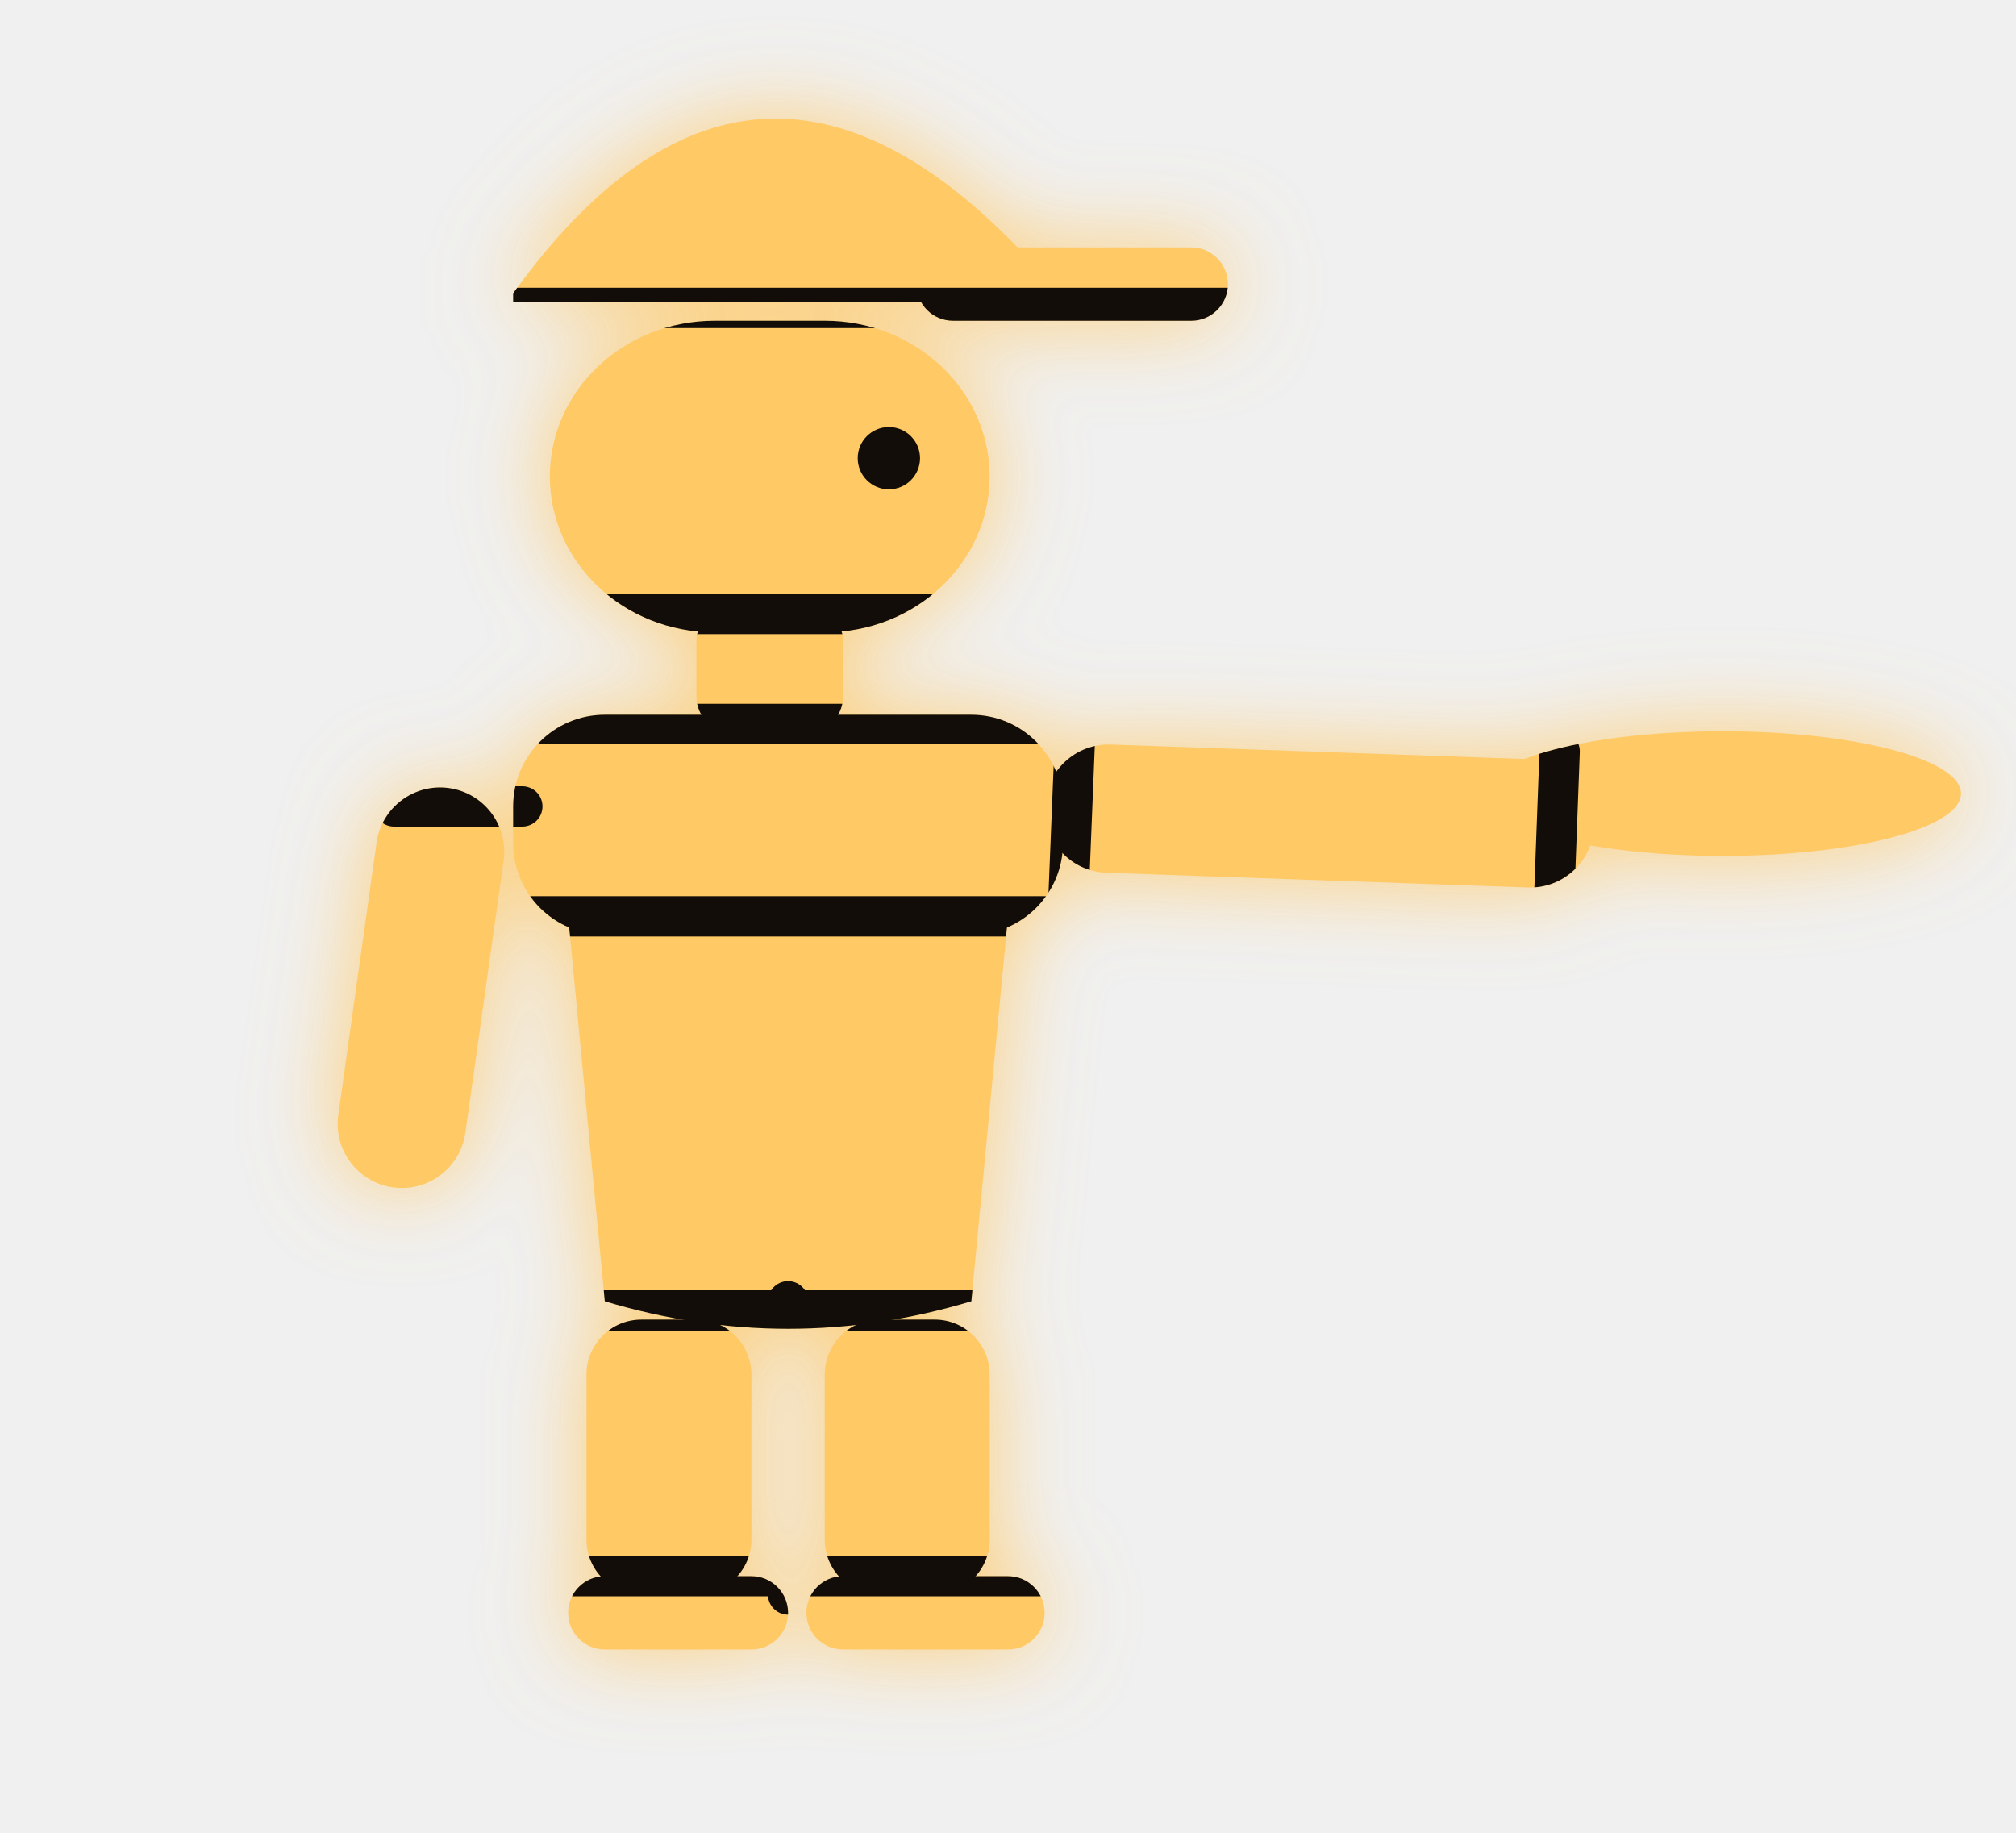
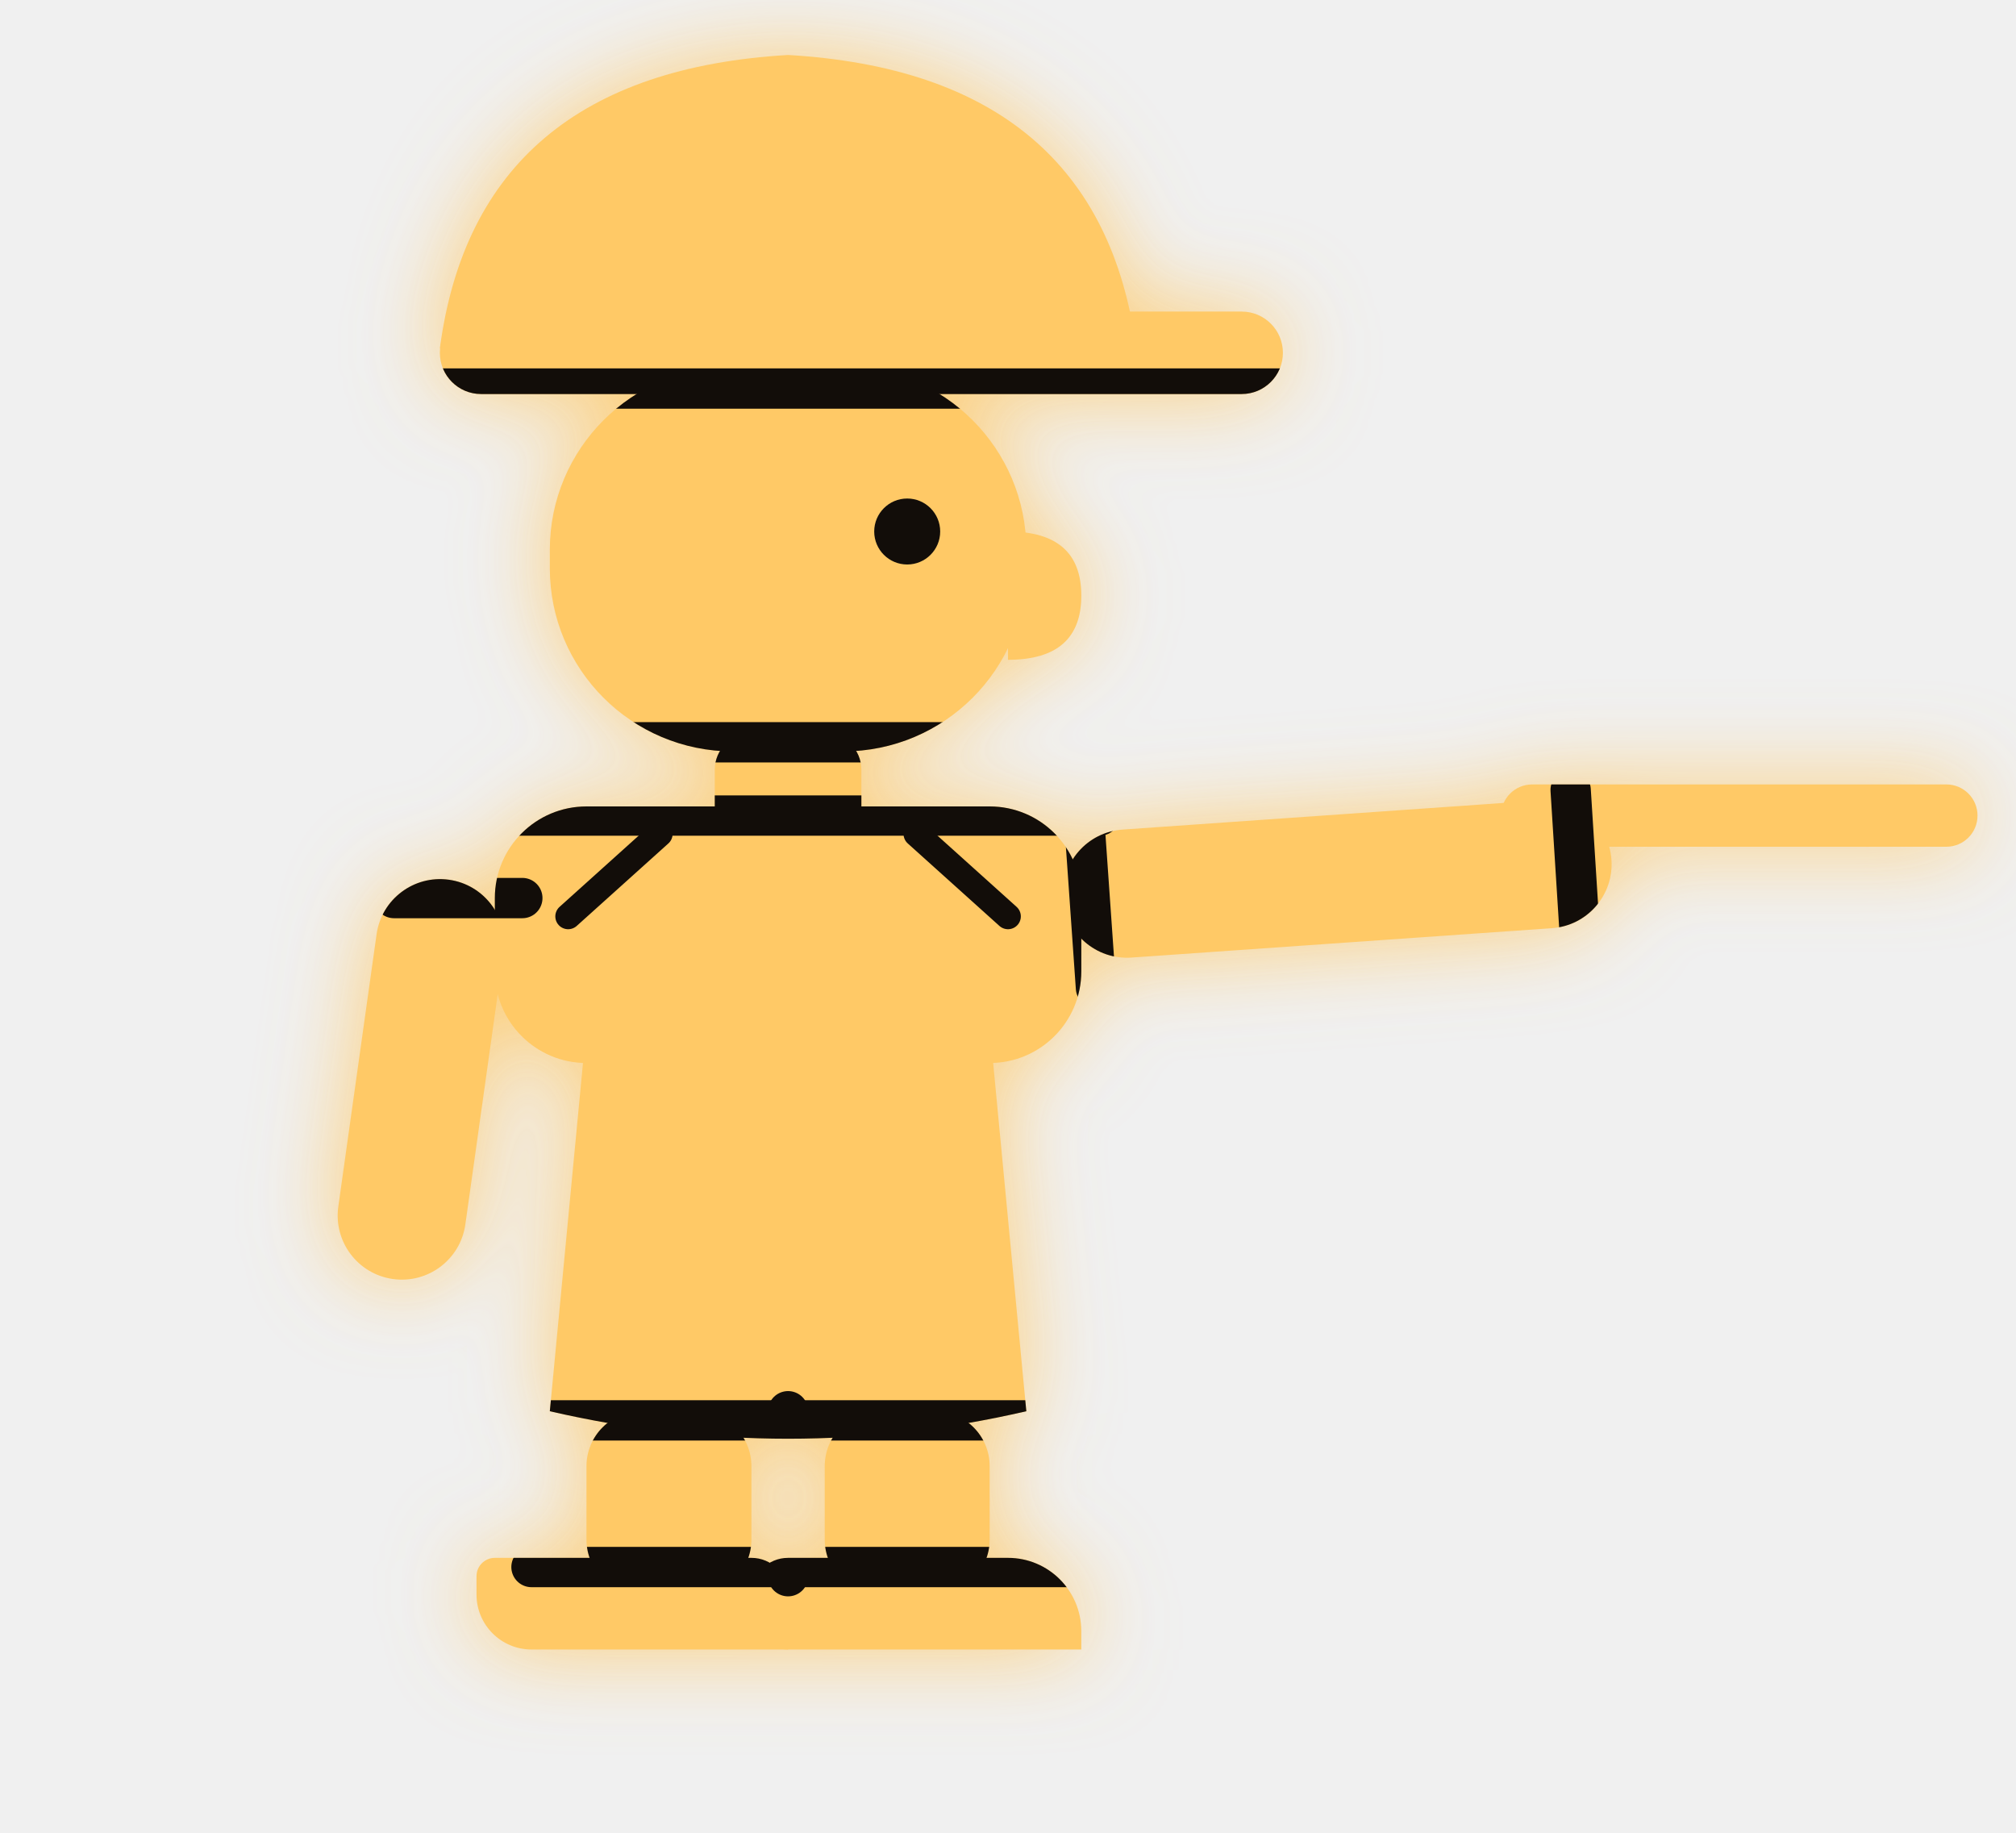
<svg xmlns="http://www.w3.org/2000/svg" xmlns:xlink="http://www.w3.org/1999/xlink" viewBox="0 0 110 100">
  <defs>
    <filter id="glow" x="-40%" y="-40%" width="180%" height="180%">
      <feGaussianBlur stdDeviation="2.4" />
    </filter>
    <g id="seg" fill="#ffc966" stroke="none">
      <g>
-         <path d="M28 16 Q41 -2 56 14 L56 16.5 L28 16.5 Z" />
-         <rect x="50" y="13.5" width="17" height="4" rx="2" />
-         <rect x="30" y="17.5" width="24" height="17" rx="9" />
+         <path d="M24 19 Q26 4 43 3 Q60 4 62 19 Z" />
+         <rect x="24" y="17" width="46" height="4.5" rx="2.25" />
+         <rect x="30" y="20" width="26" height="21" rx="10" />
+         <path d="M55 29 q4 0 4 3.5 q0 3.5 -4 3.5 z" />
      </g>
-       <rect x="38" y="33" width="8" height="7" rx="2" />
-       <rect x="28" y="39" width="30" height="12" rx="5" />
-       <path d="M31 50 L55 50 L53 71 Q43 74 33 71 Z" />
-       <rect x="21" y="43" width="7" height="22" rx="3.5" transform="rotate(8 24.5 43)" />
-       <rect x="57" y="40.5" width="30" height="7" rx="3.5" transform="rotate(2 57 44)" />
-       <ellipse cx="94.0" cy="43.3" rx="13" ry="3.4" />
-       <rect x="32" y="72" width="9" height="15" rx="3" />
-       <rect x="45" y="72" width="9" height="15" rx="3" />
-       <rect x="31" y="86" width="12" height="4" rx="2" />
-       <rect x="44" y="86" width="13" height="4" rx="2" />
+       <rect x="39" y="40" width="8" height="6" rx="2" />
+       <rect x="27" y="44" width="32" height="14" rx="5" />
+       <path d="M36 45 L50 45 L50 56 L54 56 L56 77 Q43 80 30 77 L32 56 L36 56 Z" />
+       <rect x="21" y="48" width="7" height="22" rx="3.5" transform="rotate(8 24.5 48)" />
+       <rect x="58" y="45.5" width="30" height="7" rx="3.5" transform="rotate(-4 58 49)" />
+       <rect x="81.9" y="42.8" width="26" height="3.4" rx="1.7" />
+       <rect x="32" y="77" width="9" height="10" rx="3" />
+       <rect x="45" y="77" width="9" height="10" rx="3" />
+       <path d="M30 85 h11 a2 2 0 0 1 2 2 v3 h-14 a3 3 0 0 1 -3 -3 v-1 a1 1 0 0 1 1 -1 z" />
+       <path d="M44 85 h11 a4 4 0 0 1 4 4 v1 h-16 a2 2 0 0 1 -2 -2 v-1 a2 2 0 0 1 2 -2 z" />
    </g>
    <mask id="ink" maskUnits="userSpaceOnUse" x="0" y="0" width="110" height="100">
      <g fill="#fff" stroke="none">
        <g>
-           <path d="M28 16 Q41 -2 56 14 L56 16.5 L28 16.5 Z" />
-           <rect x="50" y="13.5" width="17" height="4" rx="2" />
-           <rect x="30" y="17.5" width="24" height="17" rx="9" />
+           <path d="M24 19 Q26 4 43 3 Q60 4 62 19 Z" />
+           <rect x="24" y="17" width="46" height="4.5" rx="2.25" />
+           <rect x="30" y="20" width="26" height="21" rx="10" />
+           <path d="M55 29 q4 0 4 3.5 q0 3.5 -4 3.5 z" />
        </g>
-         <rect x="38" y="33" width="8" height="7" rx="2" />
-         <rect x="28" y="39" width="30" height="12" rx="5" />
-         <path d="M31 50 L55 50 L53 71 Q43 74 33 71 Z" />
-         <rect x="21" y="43" width="7" height="22" rx="3.5" transform="rotate(8 24.5 43)" />
-         <rect x="57" y="40.5" width="30" height="7" rx="3.5" transform="rotate(2 57 44)" />
-         <ellipse cx="94.0" cy="43.3" rx="13" ry="3.4" />
-         <rect x="32" y="72" width="9" height="15" rx="3" />
-         <rect x="45" y="72" width="9" height="15" rx="3" />
-         <rect x="31" y="86" width="12" height="4" rx="2" />
-         <rect x="44" y="86" width="13" height="4" rx="2" />
+         <rect x="39" y="40" width="8" height="6" rx="2" />
+         <rect x="27" y="44" width="32" height="14" rx="5" />
+         <path d="M36 45 L50 45 L50 56 L54 56 L56 77 Q43 80 30 77 L32 56 L36 56 Z" />
+         <rect x="21" y="48" width="7" height="22" rx="3.5" transform="rotate(8 24.5 48)" />
+         <rect x="58" y="45.5" width="30" height="7" rx="3.5" transform="rotate(-4 58 49)" />
+         <rect x="81.9" y="42.8" width="26" height="3.4" rx="1.7" />
+         <rect x="32" y="77" width="9" height="10" rx="3" />
+         <rect x="45" y="77" width="9" height="10" rx="3" />
+         <path d="M30 85 h11 a2 2 0 0 1 2 2 v3 h-14 a3 3 0 0 1 -3 -3 v-1 a1 1 0 0 1 1 -1 z" />
+         <path d="M44 85 h11 a4 4 0 0 1 4 4 v1 h-16 a2 2 0 0 1 -2 -2 v-1 a2 2 0 0 1 2 -2 z" />
      </g>
    </mask>
  </defs>
  <use xlink:href="#seg" filter="url(#glow)" opacity="0.85" />
  <use xlink:href="#seg" />
  <g mask="url(#ink)">
-     <circle cx="48.5" cy="25" r="1.7" fill="#120d09" />
-     <path d="M84.8 49.0 L85.1 41.0" fill="none" stroke="#120d09" stroke-width="2.2" stroke-linecap="round" stroke-linejoin="round" class="seam" />
-     <path d="M27 16.8 L68 16.8" fill="none" stroke="#120d09" stroke-width="2.2" stroke-linecap="round" stroke-linejoin="round" class="seam" />
-     <path d="M29 33.5 L55 33.5" fill="none" stroke="#120d09" stroke-width="2.2" stroke-linecap="round" stroke-linejoin="round" class="seam" />
-     <path d="M27 39.5 L59 39.5" fill="none" stroke="#120d09" stroke-width="2.2" stroke-linecap="round" stroke-linejoin="round" class="seam" />
-     <path d="M29 50 L57 50" fill="none" stroke="#120d09" stroke-width="2.2" stroke-linecap="round" stroke-linejoin="round" class="seam" />
-     <path d="M58.3 49.0 L58.7 39.1" fill="none" stroke="#120d09" stroke-width="2.2" stroke-linecap="round" stroke-linejoin="round" class="seam" />
-     <path d="M21.5 44 L28.5 44" fill="none" stroke="#120d09" stroke-width="2.2" stroke-linecap="round" stroke-linejoin="round" class="seam" />
-     <path d="M43 71 L43 87" fill="none" stroke="#120d09" stroke-width="2.2" stroke-linecap="round" stroke-linejoin="round" class="seam" />
-     <path d="M30 71.5 L56 71.5" fill="none" stroke="#120d09" stroke-width="2.2" stroke-linecap="round" stroke-linejoin="round" class="seam" />
-     <path d="M30 86 L58 86" fill="none" stroke="#120d09" stroke-width="2.2" stroke-linecap="round" stroke-linejoin="round" class="seam" />
+     <circle cx="49.5" cy="29" r="1.8" fill="#120d09" />
+     <path d="M36 45.5 L31 50 M50 45.5 L55 50" fill="none" stroke="#120d09" stroke-width="1.4" stroke-linecap="round" stroke-linejoin="round" />
+     <path d="M86.2 51.0 L85.7 43.1" fill="none" stroke="#120d09" stroke-width="2.2" stroke-linecap="round" stroke-linejoin="round" class="seam" />
+     <path d="M23 21.2 L71 21.2" fill="none" stroke="#120d09" stroke-width="2.2" stroke-linecap="round" stroke-linejoin="round" class="seam" />
+     <path d="M29 40.5 L57 40.5" fill="none" stroke="#120d09" stroke-width="2.2" stroke-linecap="round" stroke-linejoin="round" class="seam" />
+     <path d="M26 44.5 L60 44.5" fill="none" stroke="#120d09" stroke-width="2.2" stroke-linecap="round" stroke-linejoin="round" class="seam" />
+     <path d="M59.8 53.9 L59.1 43.9" fill="none" stroke="#120d09" stroke-width="2.2" stroke-linecap="round" stroke-linejoin="round" class="seam" />
+     <path d="M21.5 49 L28.5 49" fill="none" stroke="#120d09" stroke-width="2.2" stroke-linecap="round" stroke-linejoin="round" class="seam" />
+     <path d="M43 77 L43 86" fill="none" stroke="#120d09" stroke-width="2.2" stroke-linecap="round" stroke-linejoin="round" class="seam" />
+     <path d="M29 77.5 L57 77.5" fill="none" stroke="#120d09" stroke-width="2.2" stroke-linecap="round" stroke-linejoin="round" class="seam" />
+     <path d="M29 85.5 L60 85.5" fill="none" stroke="#120d09" stroke-width="2.2" stroke-linecap="round" stroke-linejoin="round" class="seam" />
  </g>
</svg>
